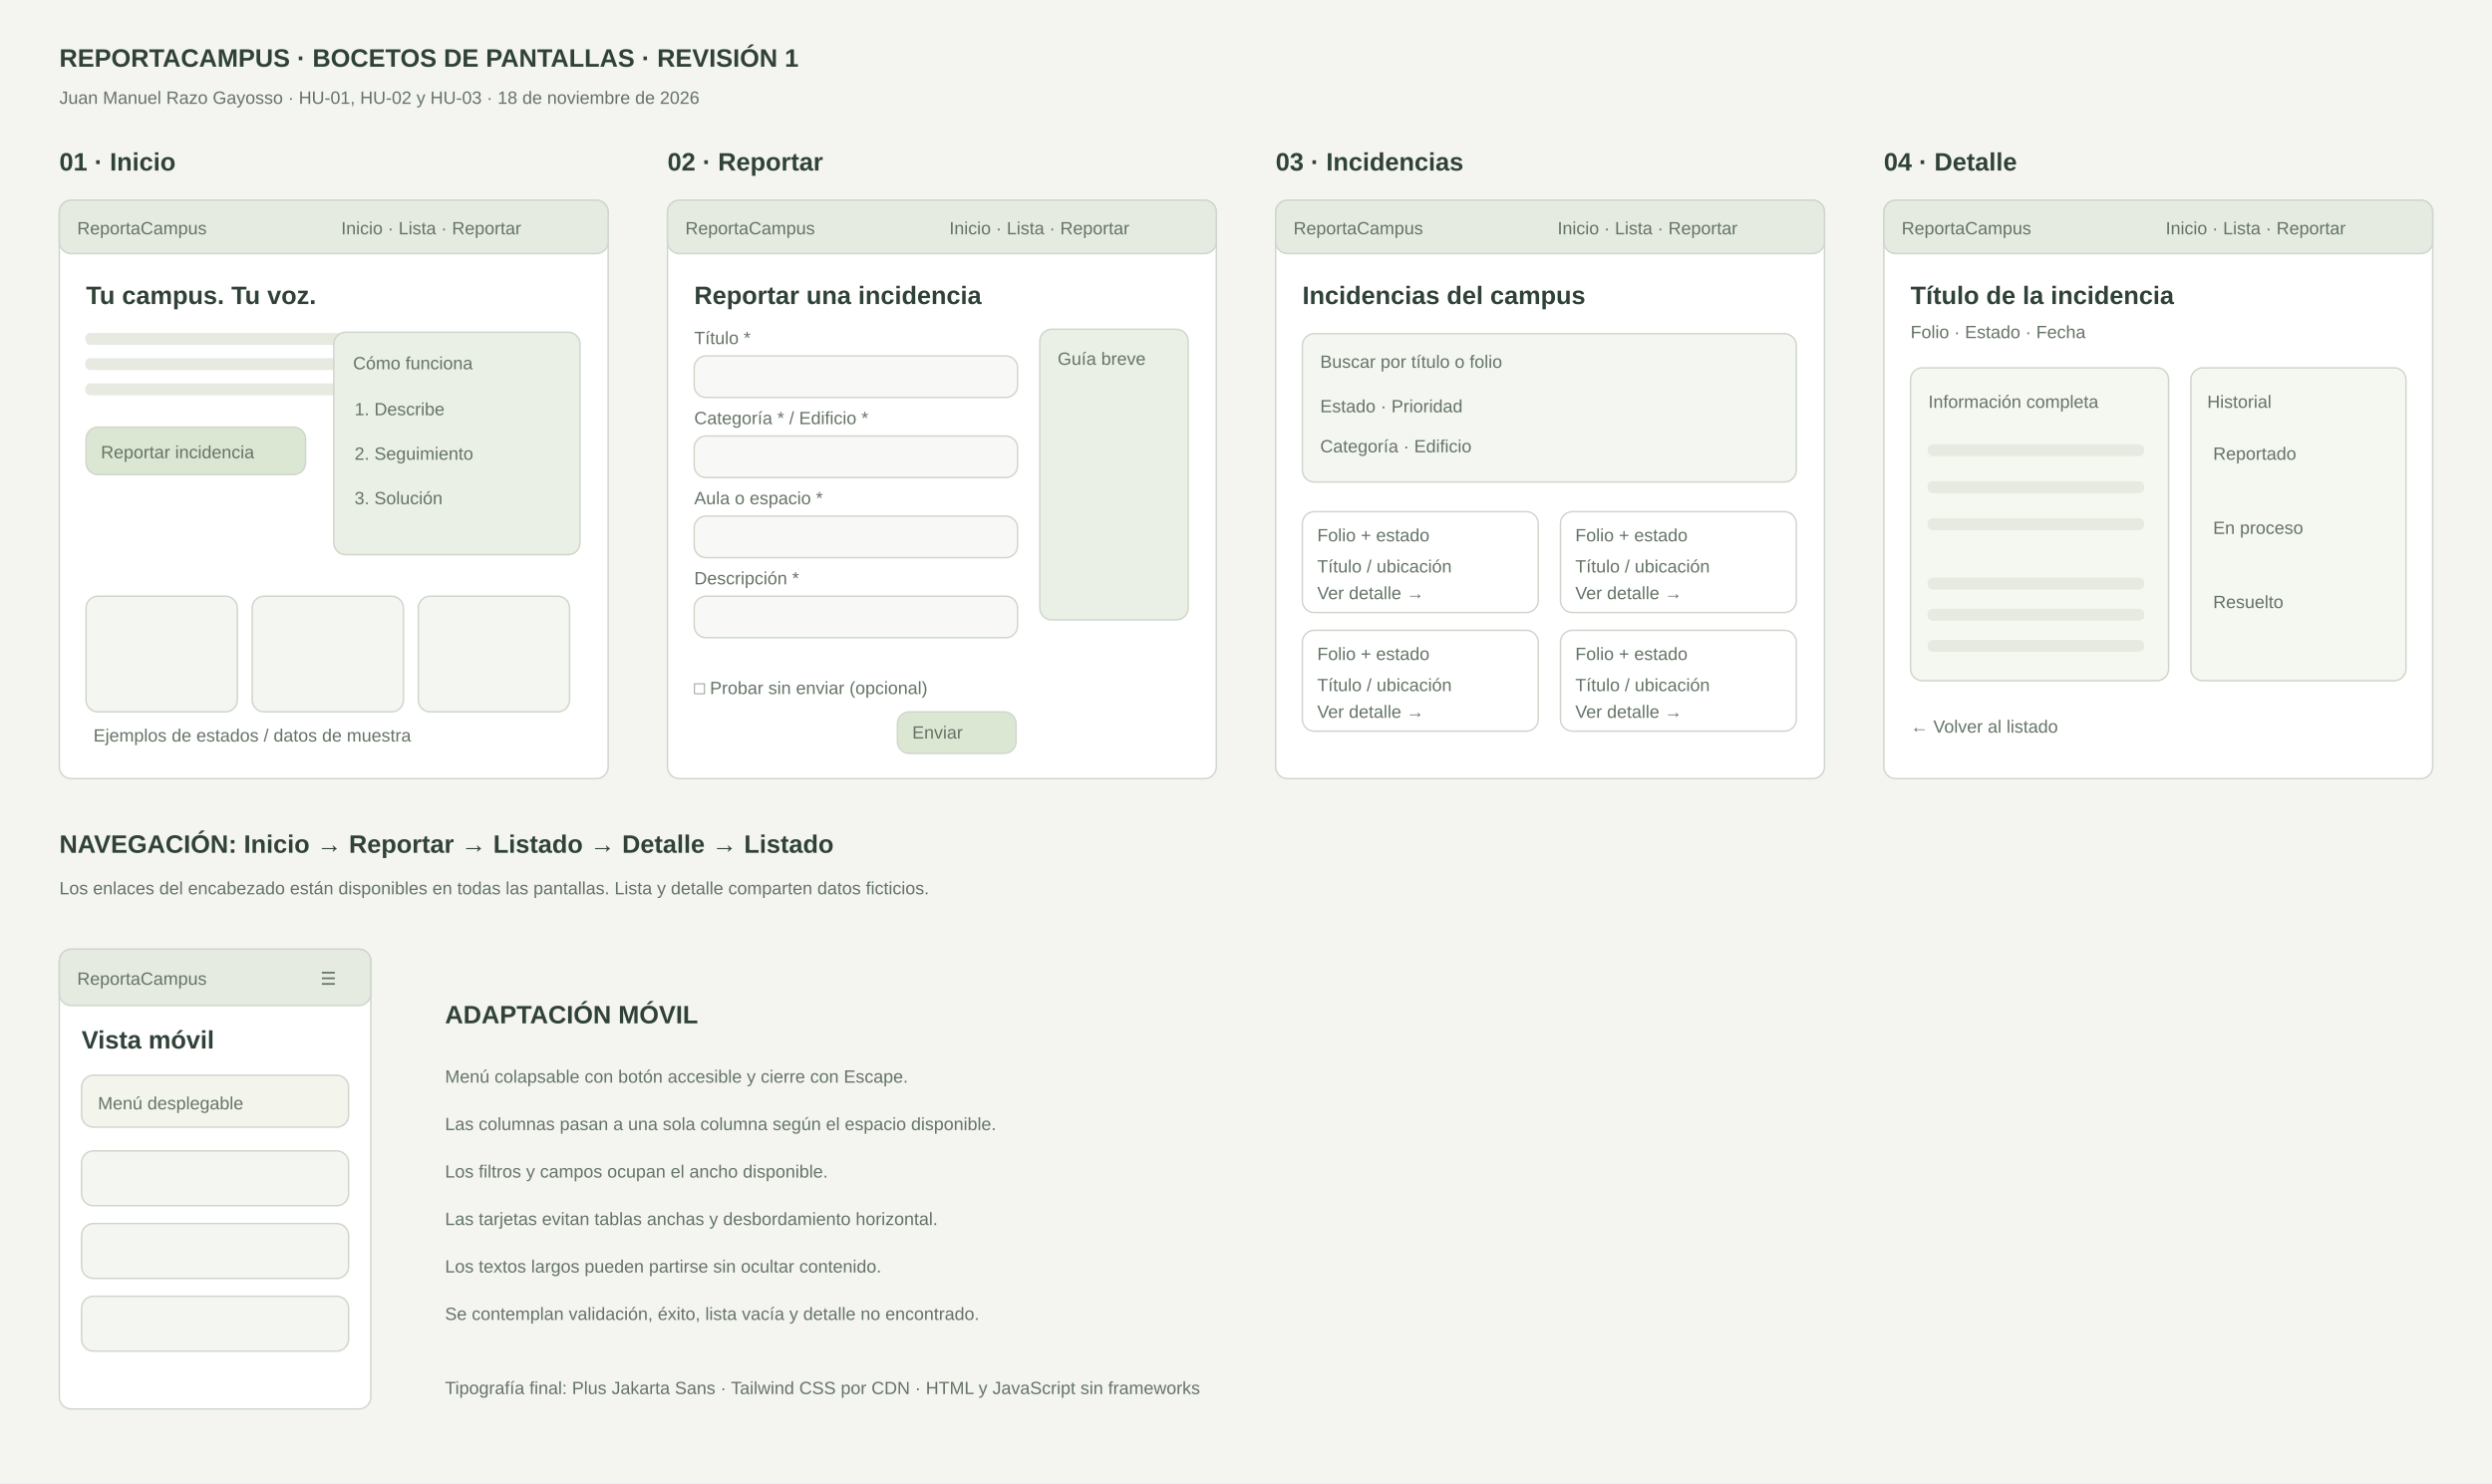
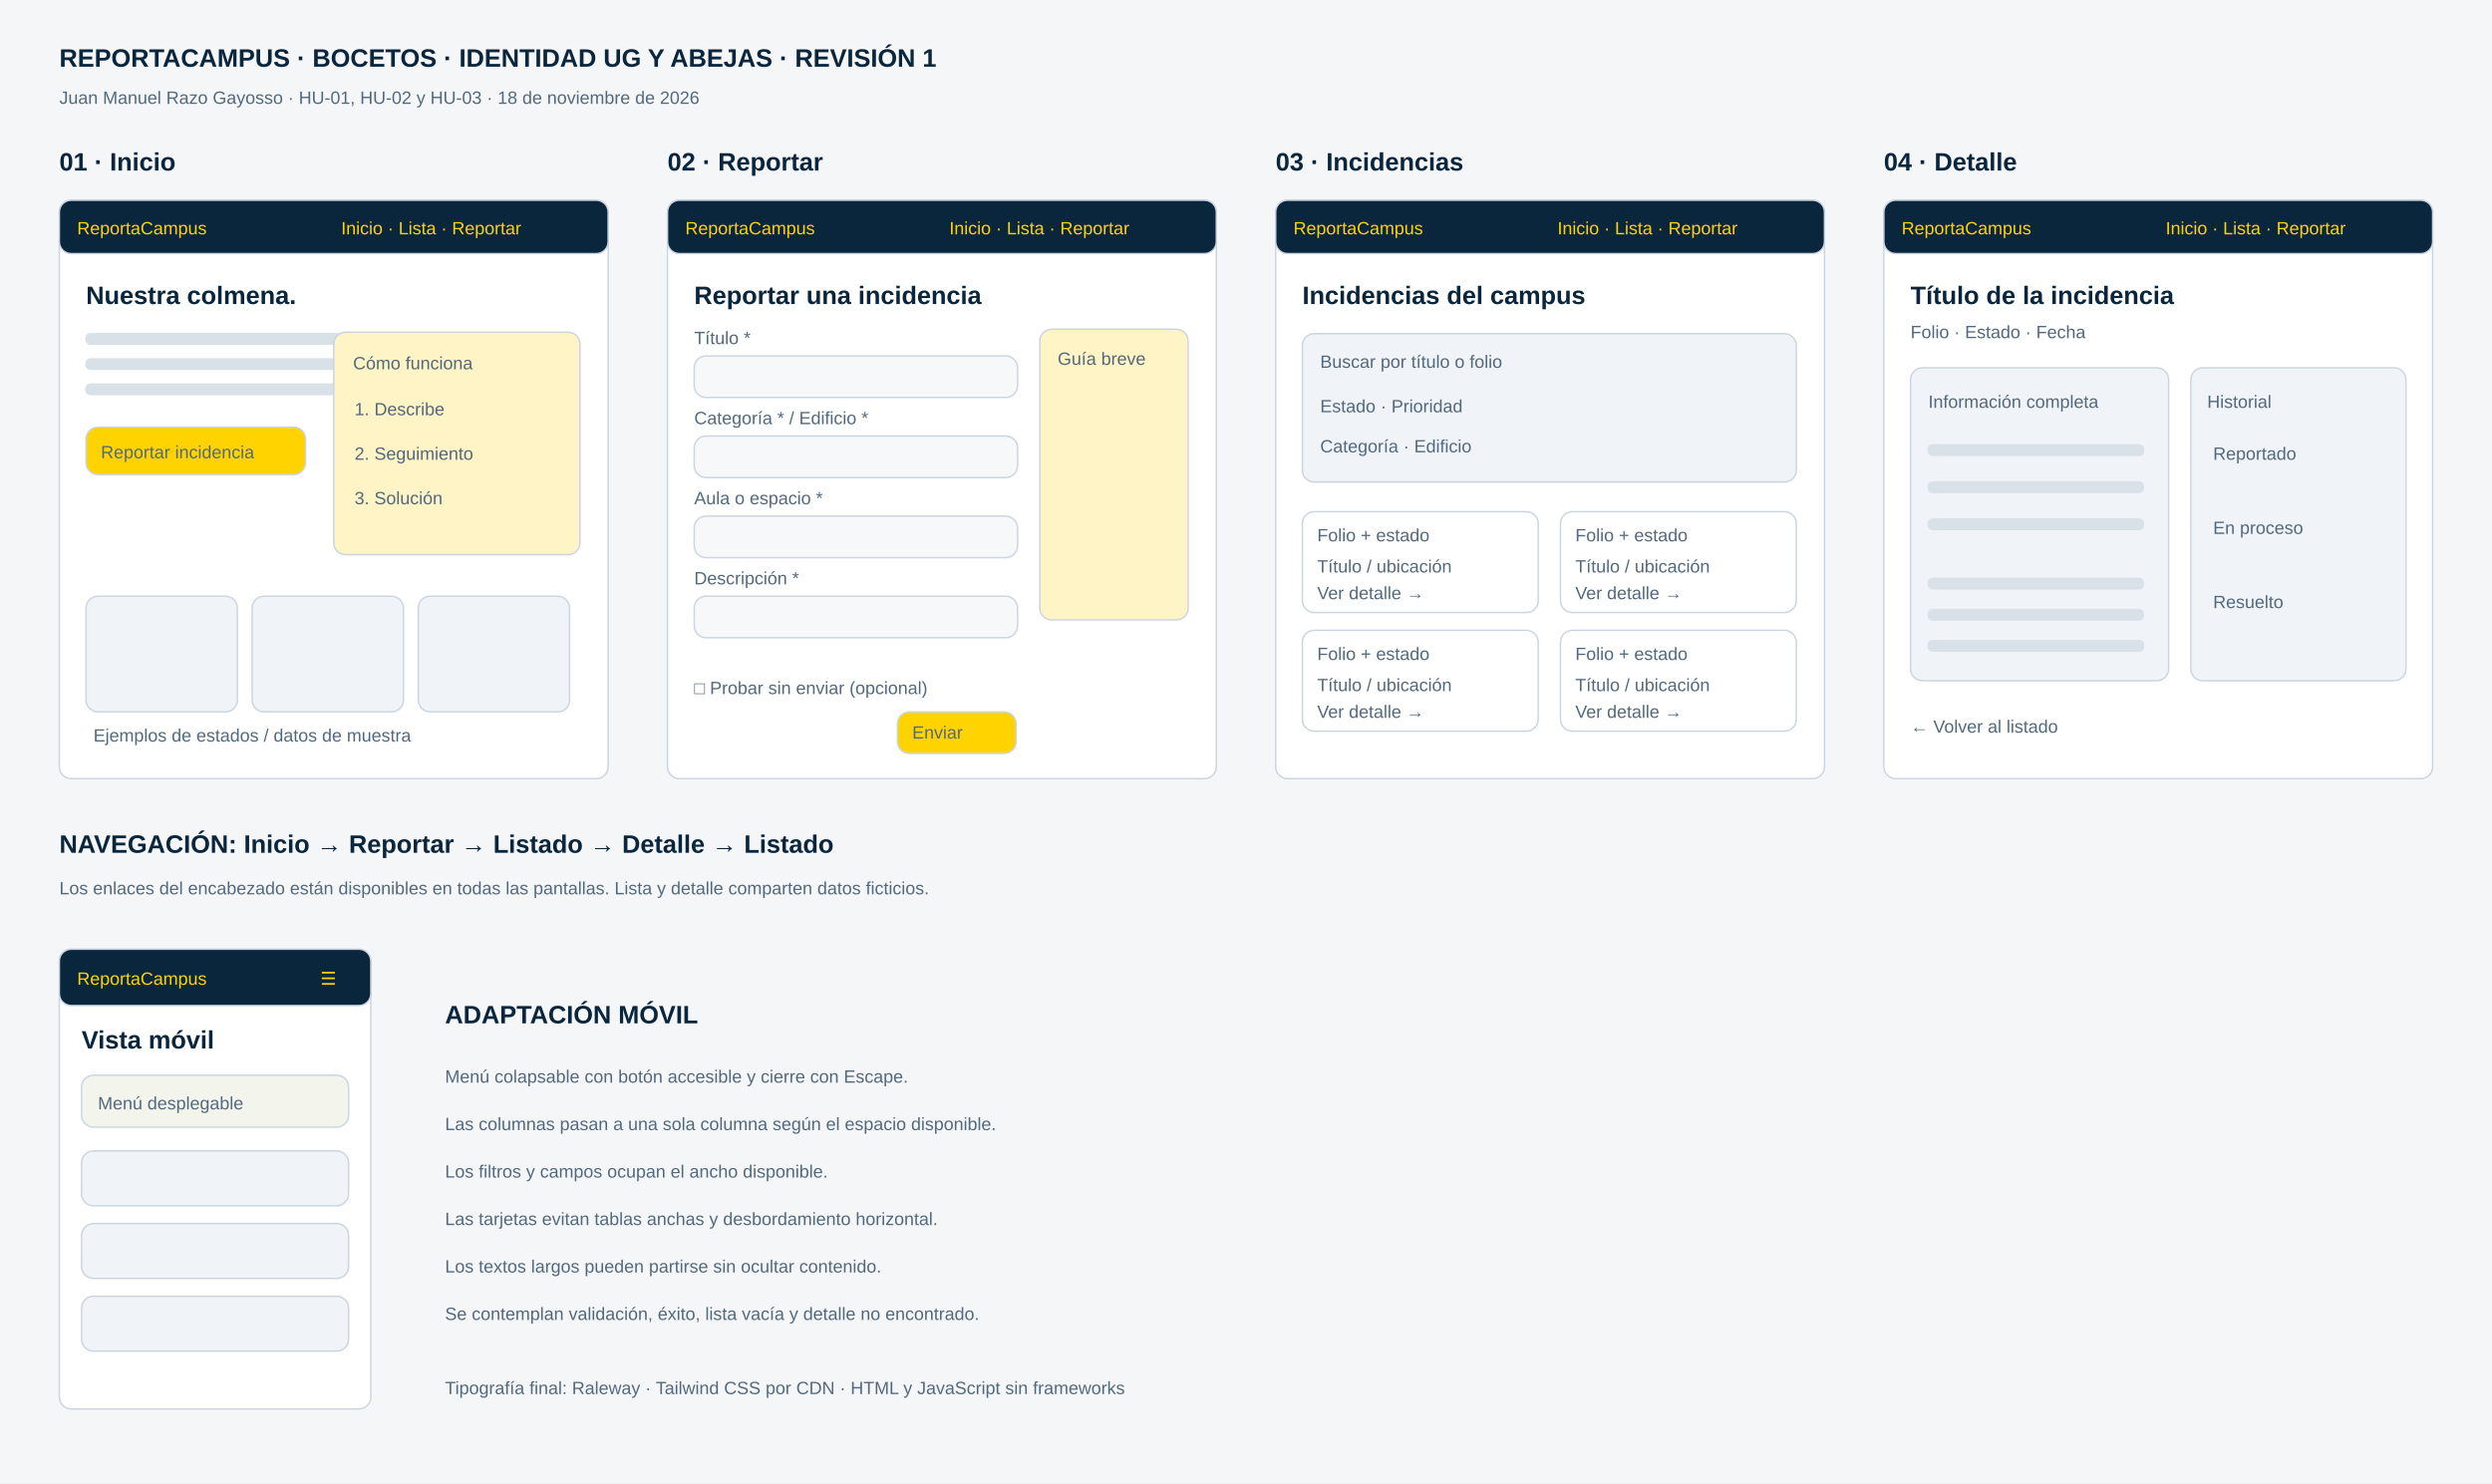
<svg xmlns="http://www.w3.org/2000/svg" width="1680" height="1000" viewBox="0 0 1680 1000" role="img" aria-labelledby="title desc">
-   <rect width="1680" height="1000" fill="#f4f5f1" />
-   <style>text{font-family:Arial,sans-serif;fill:#304238} .label{font-size:12px;fill:#647365} .h{font-weight:bold;font-size:17px}</style>
-   <text x="40" y="45" class="h">REPORTACAMPUS · BOCETOS DE PANTALLAS · REVISIÓN 1</text>
+   <rect width="1680" height="1000" fill="#f5f6f8" />
+   <style>text{font-family:Arial,sans-serif;fill:#0a263d} .label{font-size:12px;fill:#52697d} .h{font-weight:bold;font-size:17px}</style>
+   <text x="40" y="45" class="h">REPORTACAMPUS · BOCETOS · IDENTIDAD UG Y ABEJAS · REVISIÓN 1</text>
  <text x="40" y="70" class="label">Juan Manuel Razo Gayosso · HU-01, HU-02 y HU-03 · 18 de noviembre de 2026</text>
  <text x="40" y="115" class="h">01 · Inicio</text>
-   <rect x="40" y="135" width="370" height="390" rx="8" fill="#fff" stroke="#cfd6cb" />
-   <rect x="40" y="135" width="370" height="36" rx="8" fill="#e5ebe0" stroke="#cfd6cb" />
-   <text x="52" y="158" class="label">ReportaCampus</text>
-   <text x="230" y="158" class="label">Inicio · Lista · Reportar</text>
-   <text x="58" y="205" class="h">Tu campus. Tu voz.</text>
-   <rect x="58" y="225" width="180" height="7" rx="3" fill="#e6eae1" stroke="#e6eae1" />
-   <rect x="58" y="242" width="180" height="7" rx="3" fill="#e6eae1" stroke="#e6eae1" />
-   <rect x="58" y="259" width="180" height="7" rx="3" fill="#e6eae1" stroke="#e6eae1" />
-   <rect x="58" y="288" width="148" height="32" rx="8" fill="#dce7d3" stroke="#cfd6cb" />
+   <rect x="40" y="135" width="370" height="390" rx="8" fill="#fff" stroke="#cbd5e1" />
+   <rect x="40" y="135" width="370" height="36" rx="8" fill="#0a263d" stroke="#cbd5e1" />
+   <text x="52" y="158" class="label" style="fill:#ffd300">ReportaCampus</text>
+   <text x="230" y="158" class="label" style="fill:#ffd300">Inicio · Lista · Reportar</text>
+   <text x="58" y="205" class="h">Nuestra colmena.</text>
+   <rect x="58" y="225" width="180" height="7" rx="3" fill="#d8e0e8" stroke="#d8e0e8" />
+   <rect x="58" y="242" width="180" height="7" rx="3" fill="#d8e0e8" stroke="#d8e0e8" />
+   <rect x="58" y="259" width="180" height="7" rx="3" fill="#d8e0e8" stroke="#d8e0e8" />
+   <rect x="58" y="288" width="148" height="32" rx="8" fill="#ffd300" stroke="#cbd5e1" />
  <text x="68" y="309" class="label">Reportar incidencia</text>
-   <rect x="225" y="224" width="166" height="150" rx="8" fill="#eaf0e5" stroke="#cfd6cb" />
+   <rect x="225" y="224" width="166" height="150" rx="8" fill="#fff4c5" stroke="#cbd5e1" />
  <text x="238" y="249" class="label">Cómo funciona</text>
  <text x="239" y="280" class="label">1. Describe</text>
  <text x="239" y="310" class="label">2. Seguimiento</text>
  <text x="239" y="340" class="label">3. Solución</text>
-   <rect x="58" y="402" width="102" height="78" rx="8" fill="#f4f6f1" stroke="#cfd6cb" />
-   <rect x="170" y="402" width="102" height="78" rx="8" fill="#f4f6f1" stroke="#cfd6cb" />
-   <rect x="282" y="402" width="102" height="78" rx="8" fill="#f4f6f1" stroke="#cfd6cb" />
+   <rect x="58" y="402" width="102" height="78" rx="8" fill="#f0f3f7" stroke="#cbd5e1" />
+   <rect x="170" y="402" width="102" height="78" rx="8" fill="#f0f3f7" stroke="#cbd5e1" />
+   <rect x="282" y="402" width="102" height="78" rx="8" fill="#f0f3f7" stroke="#cbd5e1" />
  <text x="63" y="500" class="label">Ejemplos de estados / datos de muestra</text>
  <text x="450" y="115" class="h">02 · Reportar</text>
-   <rect x="450" y="135" width="370" height="390" rx="8" fill="#fff" stroke="#cfd6cb" />
-   <rect x="450" y="135" width="370" height="36" rx="8" fill="#e5ebe0" stroke="#cfd6cb" />
-   <text x="462" y="158" class="label">ReportaCampus</text>
-   <text x="640" y="158" class="label">Inicio · Lista · Reportar</text>
+   <rect x="450" y="135" width="370" height="390" rx="8" fill="#fff" stroke="#cbd5e1" />
+   <rect x="450" y="135" width="370" height="36" rx="8" fill="#0a263d" stroke="#cbd5e1" />
+   <text x="462" y="158" class="label" style="fill:#ffd300">ReportaCampus</text>
+   <text x="640" y="158" class="label" style="fill:#ffd300">Inicio · Lista · Reportar</text>
  <text x="468" y="205" class="h">Reportar una incidencia</text>
  <text x="468" y="232" class="label">Título *</text>
-   <rect x="468" y="240" width="218" height="28" rx="8" fill="#f8f9f6" stroke="#cfd6cb" />
+   <rect x="468" y="240" width="218" height="28" rx="8" fill="#f7f8fa" stroke="#cbd5e1" />
  <text x="468" y="286" class="label">Categoría * / Edificio *</text>
-   <rect x="468" y="294" width="218" height="28" rx="8" fill="#f8f9f6" stroke="#cfd6cb" />
+   <rect x="468" y="294" width="218" height="28" rx="8" fill="#f7f8fa" stroke="#cbd5e1" />
  <text x="468" y="340" class="label">Aula o espacio *</text>
-   <rect x="468" y="348" width="218" height="28" rx="8" fill="#f8f9f6" stroke="#cfd6cb" />
+   <rect x="468" y="348" width="218" height="28" rx="8" fill="#f7f8fa" stroke="#cbd5e1" />
  <text x="468" y="394" class="label">Descripción *</text>
-   <rect x="468" y="402" width="218" height="28" rx="8" fill="#f8f9f6" stroke="#cfd6cb" />
-   <rect x="701" y="222" width="100" height="196" rx="8" fill="#eaf0e5" stroke="#cfd6cb" />
+   <rect x="468" y="402" width="218" height="28" rx="8" fill="#f7f8fa" stroke="#cbd5e1" />
+   <rect x="701" y="222" width="100" height="196" rx="8" fill="#fff4c5" stroke="#cbd5e1" />
  <text x="713" y="246" class="label">Guía breve</text>
  <text x="468" y="468" class="label">□ Probar sin enviar (opcional)</text>
-   <rect x="605" y="480" width="80" height="28" rx="8" fill="#dce7d3" stroke="#cfd6cb" />
+   <rect x="605" y="480" width="80" height="28" rx="8" fill="#ffd300" stroke="#cbd5e1" />
  <text x="615" y="498" class="label">Enviar</text>
  <text x="860" y="115" class="h">03 · Incidencias</text>
-   <rect x="860" y="135" width="370" height="390" rx="8" fill="#fff" stroke="#cfd6cb" />
-   <rect x="860" y="135" width="370" height="36" rx="8" fill="#e5ebe0" stroke="#cfd6cb" />
-   <text x="872" y="158" class="label">ReportaCampus</text>
-   <text x="1050" y="158" class="label">Inicio · Lista · Reportar</text>
+   <rect x="860" y="135" width="370" height="390" rx="8" fill="#fff" stroke="#cbd5e1" />
+   <rect x="860" y="135" width="370" height="36" rx="8" fill="#0a263d" stroke="#cbd5e1" />
+   <text x="872" y="158" class="label" style="fill:#ffd300">ReportaCampus</text>
+   <text x="1050" y="158" class="label" style="fill:#ffd300">Inicio · Lista · Reportar</text>
  <text x="878" y="205" class="h">Incidencias del campus</text>
-   <rect x="878" y="225" width="333" height="100" rx="8" fill="#f4f6f1" stroke="#cfd6cb" />
+   <rect x="878" y="225" width="333" height="100" rx="8" fill="#f0f3f7" stroke="#cbd5e1" />
  <text x="890" y="248" class="label">Buscar por título o folio</text>
  <text x="890" y="278" class="label">Estado · Prioridad</text>
  <text x="890" y="305" class="label">Categoría · Edificio</text>
-   <rect x="878" y="345" width="159" height="68" rx="8" fill="#fff" stroke="#cfd6cb" />
+   <rect x="878" y="345" width="159" height="68" rx="8" fill="#fff" stroke="#cbd5e1" />
  <text x="888" y="365" class="label">Folio + estado</text>
  <text x="888" y="386" class="label">Título / ubicación</text>
  <text x="888" y="404" class="label">Ver detalle →</text>
-   <rect x="1052" y="345" width="159" height="68" rx="8" fill="#fff" stroke="#cfd6cb" />
+   <rect x="1052" y="345" width="159" height="68" rx="8" fill="#fff" stroke="#cbd5e1" />
  <text x="1062" y="365" class="label">Folio + estado</text>
  <text x="1062" y="386" class="label">Título / ubicación</text>
  <text x="1062" y="404" class="label">Ver detalle →</text>
-   <rect x="878" y="425" width="159" height="68" rx="8" fill="#fff" stroke="#cfd6cb" />
+   <rect x="878" y="425" width="159" height="68" rx="8" fill="#fff" stroke="#cbd5e1" />
  <text x="888" y="445" class="label">Folio + estado</text>
  <text x="888" y="466" class="label">Título / ubicación</text>
  <text x="888" y="484" class="label">Ver detalle →</text>
-   <rect x="1052" y="425" width="159" height="68" rx="8" fill="#fff" stroke="#cfd6cb" />
+   <rect x="1052" y="425" width="159" height="68" rx="8" fill="#fff" stroke="#cbd5e1" />
  <text x="1062" y="445" class="label">Folio + estado</text>
  <text x="1062" y="466" class="label">Título / ubicación</text>
  <text x="1062" y="484" class="label">Ver detalle →</text>
  <text x="1270" y="115" class="h">04 · Detalle</text>
-   <rect x="1270" y="135" width="370" height="390" rx="8" fill="#fff" stroke="#cfd6cb" />
-   <rect x="1270" y="135" width="370" height="36" rx="8" fill="#e5ebe0" stroke="#cfd6cb" />
-   <text x="1282" y="158" class="label">ReportaCampus</text>
-   <text x="1460" y="158" class="label">Inicio · Lista · Reportar</text>
+   <rect x="1270" y="135" width="370" height="390" rx="8" fill="#fff" stroke="#cbd5e1" />
+   <rect x="1270" y="135" width="370" height="36" rx="8" fill="#0a263d" stroke="#cbd5e1" />
+   <text x="1282" y="158" class="label" style="fill:#ffd300">ReportaCampus</text>
+   <text x="1460" y="158" class="label" style="fill:#ffd300">Inicio · Lista · Reportar</text>
  <text x="1288" y="205" class="h">Título de la incidencia</text>
  <text x="1288" y="228" class="label">Folio · Estado · Fecha</text>
-   <rect x="1288" y="248" width="174" height="211" rx="8" fill="#f5f7f1" stroke="#cfd6cb" />
+   <rect x="1288" y="248" width="174" height="211" rx="8" fill="#f0f3f7" stroke="#cbd5e1" />
  <text x="1300" y="275" class="label">Información completa</text>
-   <rect x="1300" y="300" width="145" height="7" rx="3" fill="#e6eae1" stroke="#e6eae1" />
-   <rect x="1300" y="325" width="145" height="7" rx="3" fill="#e6eae1" stroke="#e6eae1" />
-   <rect x="1300" y="350" width="145" height="7" rx="3" fill="#e6eae1" stroke="#e6eae1" />
-   <rect x="1300" y="390" width="145" height="7" rx="3" fill="#e6eae1" stroke="#e6eae1" />
-   <rect x="1300" y="411" width="145" height="7" rx="3" fill="#e6eae1" stroke="#e6eae1" />
-   <rect x="1300" y="432" width="145" height="7" rx="3" fill="#e6eae1" stroke="#e6eae1" />
-   <rect x="1477" y="248" width="145" height="211" rx="8" fill="#f5f7f1" stroke="#cfd6cb" />
+   <rect x="1300" y="300" width="145" height="7" rx="3" fill="#d8e0e8" stroke="#d8e0e8" />
+   <rect x="1300" y="325" width="145" height="7" rx="3" fill="#d8e0e8" stroke="#d8e0e8" />
+   <rect x="1300" y="350" width="145" height="7" rx="3" fill="#d8e0e8" stroke="#d8e0e8" />
+   <rect x="1300" y="390" width="145" height="7" rx="3" fill="#d8e0e8" stroke="#d8e0e8" />
+   <rect x="1300" y="411" width="145" height="7" rx="3" fill="#d8e0e8" stroke="#d8e0e8" />
+   <rect x="1300" y="432" width="145" height="7" rx="3" fill="#d8e0e8" stroke="#d8e0e8" />
+   <rect x="1477" y="248" width="145" height="211" rx="8" fill="#f0f3f7" stroke="#cbd5e1" />
  <text x="1488" y="275" class="label">Historial</text>
  <text x="1492" y="310" class="label">Reportado</text>
  <text x="1492" y="360" class="label">En proceso</text>
  <text x="1492" y="410" class="label">Resuelto</text>
  <text x="1288" y="494" class="label">← Volver al listado</text>
  <text x="40" y="575" class="h">NAVEGACIÓN: Inicio → Reportar → Listado → Detalle → Listado</text>
  <text x="40" y="603" class="label">Los enlaces del encabezado están disponibles en todas las pantallas. Lista y detalle comparten datos ficticios.</text>
-   <rect x="40" y="640" width="210" height="310" rx="8" fill="#fff" stroke="#cfd6cb" />
-   <rect x="40" y="640" width="210" height="38" rx="8" fill="#e5ebe0" stroke="#cfd6cb" />
-   <text x="52" y="664" class="label">ReportaCampus</text>
-   <text x="216" y="664" class="label">☰</text>
+   <rect x="40" y="640" width="210" height="310" rx="8" fill="#fff" stroke="#cbd5e1" />
+   <rect x="40" y="640" width="210" height="38" rx="8" fill="#0a263d" stroke="#cbd5e1" />
+   <text x="52" y="664" class="label" style="fill:#ffd300">ReportaCampus</text>
+   <text x="216" y="664" class="label" style="fill:#ffd300">☰</text>
  <text x="55" y="707" class="h">Vista móvil</text>
-   <rect x="55" y="725" width="180" height="35" rx="8" fill="#f3f5ed" stroke="#cfd6cb" />
+   <rect x="55" y="725" width="180" height="35" rx="8" fill="#f3f5ed" stroke="#cbd5e1" />
  <text x="66" y="748" class="label">Menú desplegable</text>
-   <rect x="55" y="776" width="180" height="37" rx="8" fill="#f4f6f1" stroke="#cfd6cb" />
-   <rect x="55" y="825" width="180" height="37" rx="8" fill="#f4f6f1" stroke="#cfd6cb" />
-   <rect x="55" y="874" width="180" height="37" rx="8" fill="#f4f6f1" stroke="#cfd6cb" />
+   <rect x="55" y="776" width="180" height="37" rx="8" fill="#f0f3f7" stroke="#cbd5e1" />
+   <rect x="55" y="825" width="180" height="37" rx="8" fill="#f0f3f7" stroke="#cbd5e1" />
+   <rect x="55" y="874" width="180" height="37" rx="8" fill="#f0f3f7" stroke="#cbd5e1" />
  <text x="300" y="690" class="h">ADAPTACIÓN MÓVIL</text>
  <text x="300" y="730" class="label">Menú colapsable con botón accesible y cierre con Escape.</text>
  <text x="300" y="762" class="label">Las columnas pasan a una sola columna según el espacio disponible.</text>
  <text x="300" y="794" class="label">Los filtros y campos ocupan el ancho disponible.</text>
  <text x="300" y="826" class="label">Las tarjetas evitan tablas anchas y desbordamiento horizontal.</text>
  <text x="300" y="858" class="label">Los textos largos pueden partirse sin ocultar contenido.</text>
  <text x="300" y="890" class="label">Se contemplan validación, éxito, lista vacía y detalle no encontrado.</text>
-   <text x="300" y="940" class="label">Tipografía final: Plus Jakarta Sans · Tailwind CSS por CDN · HTML y JavaScript sin frameworks</text>
+   <text x="300" y="940" class="label">Tipografía final: Raleway · Tailwind CSS por CDN · HTML y JavaScript sin frameworks</text>
</svg>
